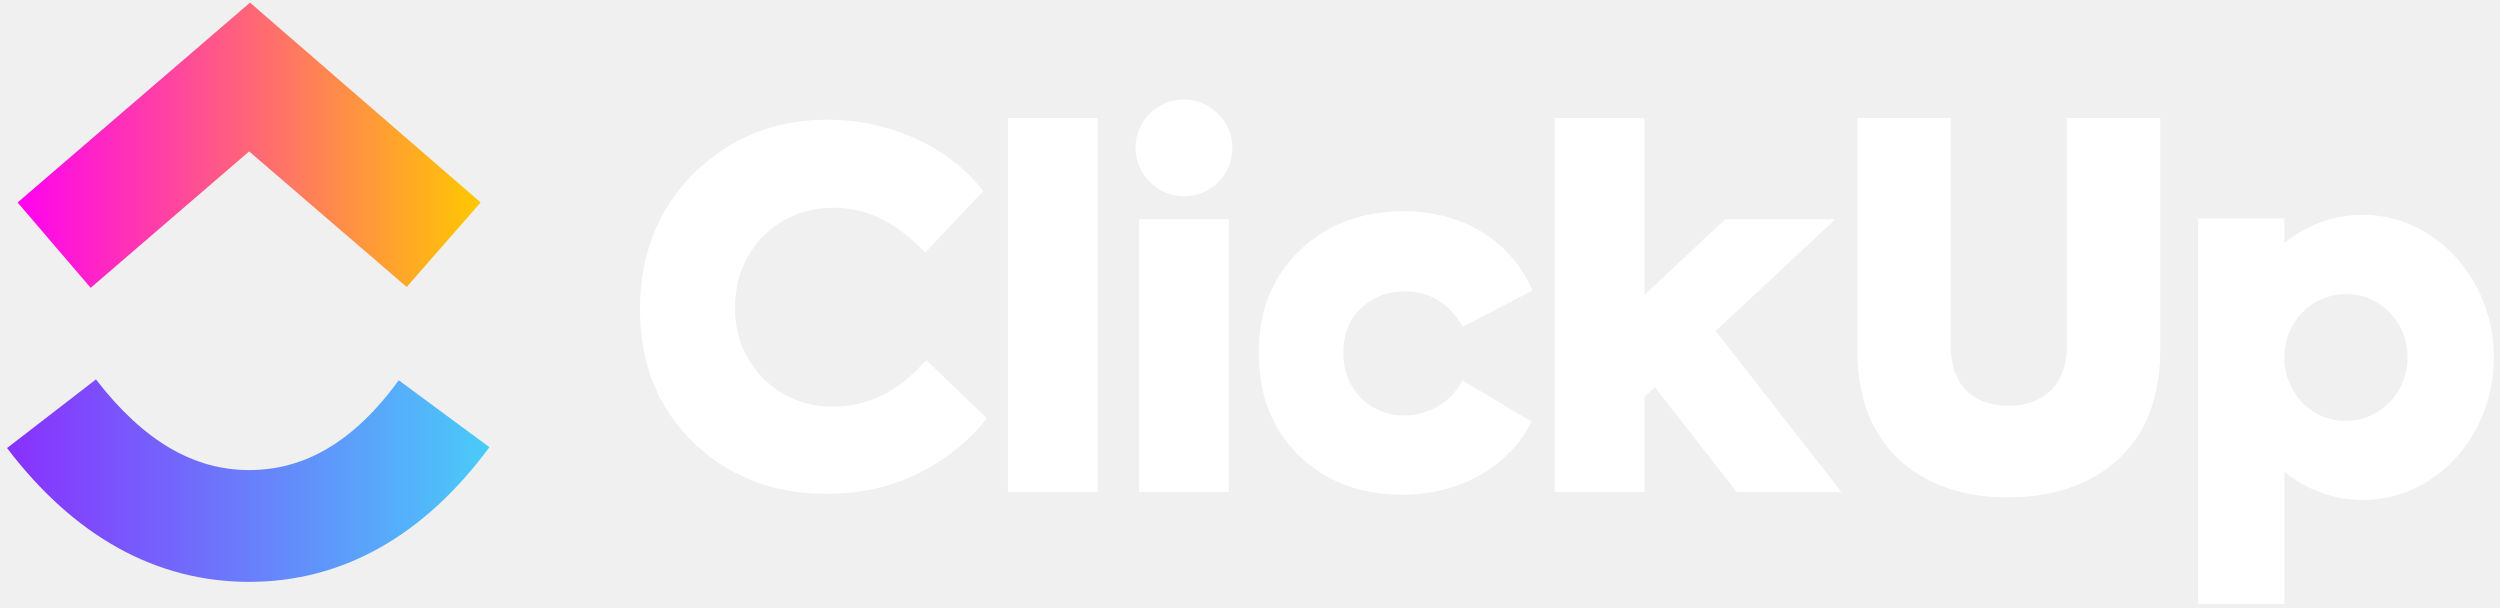
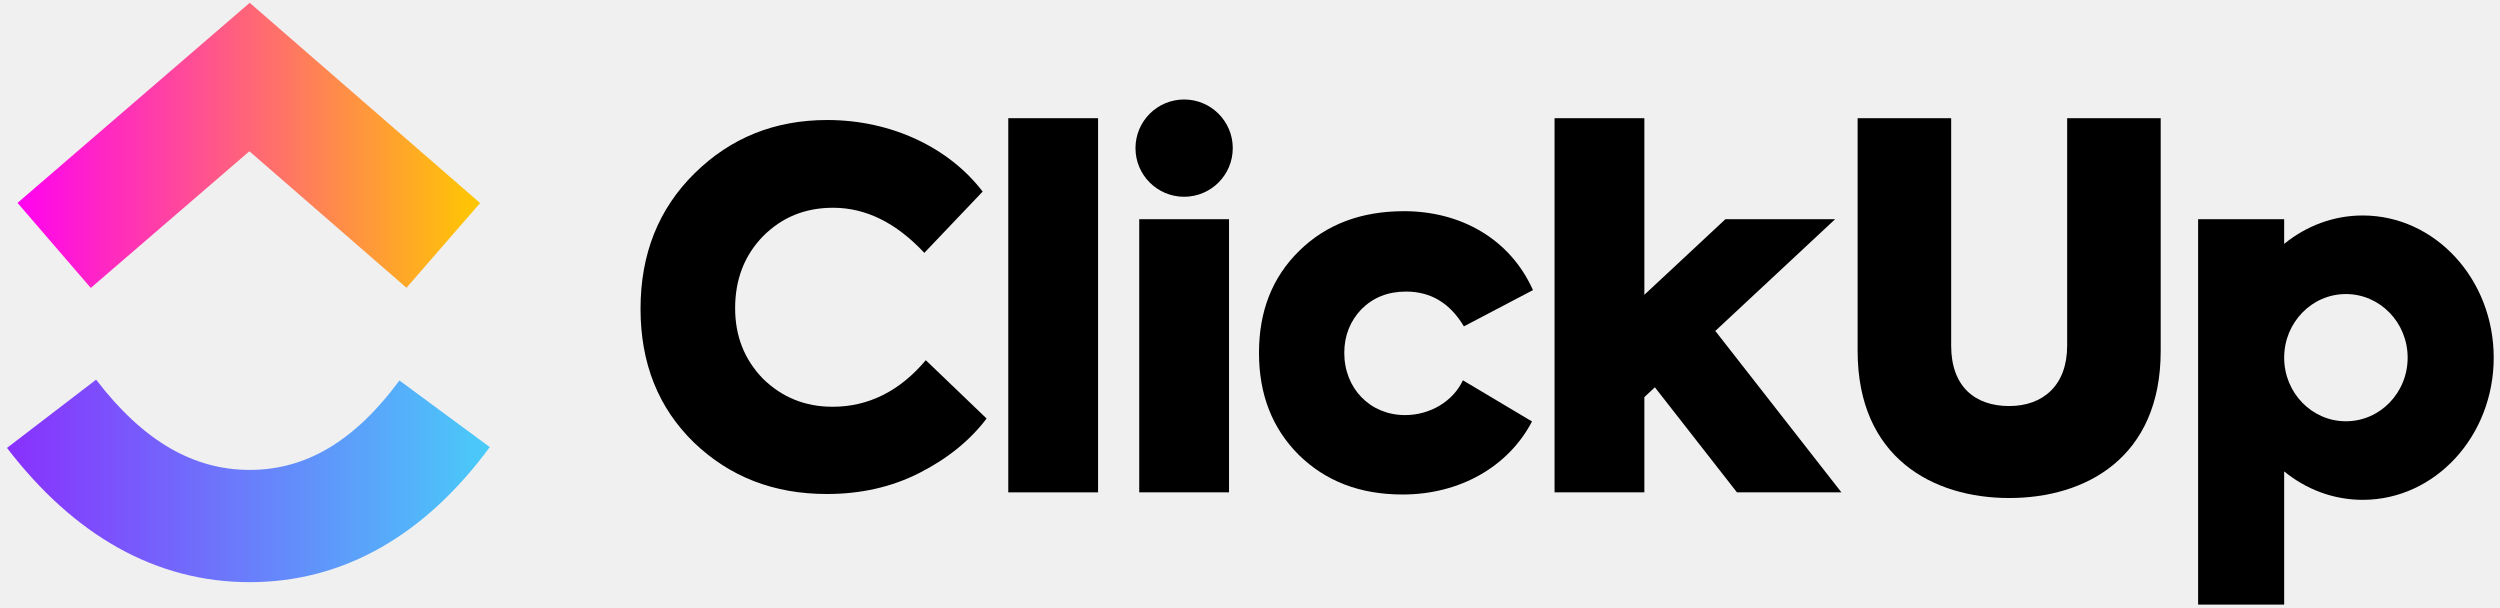
- <svg xmlns="http://www.w3.org/2000/svg" version="1.1" id="Layer_1" x="0px" y="0px" viewBox="0 0 284 69" style="enable-background:new 0 0 284 69;" xml:space="preserve">
-   <style type="text/css">
-   .st0{fill-rule:evenodd;clip-rule:evenodd;fill:url(#SVGID_1_);}
- 	.st1{fill-rule:evenodd;clip-rule:evenodd;fill:url(#SVGID_2_);}
- 	.st2{fill:#FFFFFF;}
- 	.st3{fill-rule:evenodd;clip-rule:evenodd;fill:#FFFFFF;}
-  </style>
-   <linearGradient id="SVGID_1_" gradientUnits="userSpaceOnUse" x1="0.795" y1="15.369" x2="55.639" y2="15.369" gradientTransform="matrix(1 0 0 -1 0 70)">
-     <stop offset="0" style="stop-color:#8930FD">
-   </stop>
-     <stop offset="1" style="stop-color:#49CCF9">
-   </stop>
-   </linearGradient>
-   <path class="st0" d="M0.8,50.9l10.1-7.8c5.4,7,11.1,10.3,17.4,10.3c6.3,0,11.9-3.2,17-10.2l10.3,7.6c-7.4,10-16.6,15.3-27.3,15.3  C17.7,66.1,8.4,60.9,0.8,50.9z">
+ <svg xmlns="http://www.w3.org/2000/svg" width="284" height="69" viewBox="0 0 284 69" fill="none">
+   <path fill-rule="evenodd" clip-rule="evenodd" d="M0.795 50.883L10.918 43.129C16.294 50.147 22.003 53.382 28.364 53.382C34.69 53.382 40.242 50.185 45.377 43.222L55.639 50.79C48.236 60.829 39.025 66.133 28.364 66.133C17.738 66.133 8.442 60.866 0.795 50.883Z" fill="url(#paint0_linear)">
 </path>
-   <linearGradient id="SVGID_2_" gradientUnits="userSpaceOnUse" x1="1.99" y1="53.486" x2="54.54" y2="53.486" gradientTransform="matrix(1 0 0 -1 0 70)">
-     <stop offset="0" style="stop-color:#FF02F0">
-   </stop>
-     <stop offset="1" style="stop-color:#FFC800">
-   </stop>
-   </linearGradient>
-   <path class="st1" d="M28.3,17.2l-18,15.5L2,23L28.4,0.3l26.2,22.7l-8.4,9.6L28.3,17.2z">
+   <path fill-rule="evenodd" clip-rule="evenodd" d="M28.332 17.183L10.314 32.709L1.99 23.049L28.367 0.32L54.54 23.066L46.175 32.691L28.332 17.183Z" fill="url(#paint1_linear)">
 </path>
-   <rect x="114.5" y="13.4" class="st2" width="10.2" height="42.5">
+   <rect x="114.54" y="13.427" width="10.201" height="42.505" fill="black">
 </rect>
-   <path class="st3" d="M93.9,56.1c-6,0-11-1.9-15.1-5.8c-4.1-4-6.1-9-6.1-15.2c0-6.2,2.1-11.4,6.1-15.4C83,15.6,88,13.6,94,13.6  c7.3,0,13.9,3.2,17.7,8.1l-6.6,7c-3.2-3.4-6.6-5.1-10.4-5.1c-3.2,0-5.8,1.1-8,3.2c-2.1,2.2-3.2,4.9-3.2,8.2c0,3.2,1.1,5.8,3.2,8  c2.2,2.1,4.8,3.2,7.9,3.2c4.1,0,7.6-1.8,10.6-5.3l6.9,6.6c-1.9,2.5-4.5,4.6-7.6,6.2C101.3,55.3,97.8,56.1,93.9,56.1z">
+   <path fill-rule="evenodd" clip-rule="evenodd" d="M93.924 56.119C87.91 56.119 82.899 54.17 78.834 50.273C74.769 46.319 72.765 41.252 72.765 35.072C72.765 28.835 74.825 23.713 78.89 19.704C83.01 15.639 88.021 13.634 93.979 13.634C101.329 13.634 107.844 16.808 111.63 21.764L105.004 28.724C101.83 25.328 98.378 23.601 94.647 23.601C91.474 23.601 88.857 24.659 86.685 26.831C84.569 29.003 83.511 31.731 83.511 35.016C83.511 38.19 84.569 40.863 86.685 43.034C88.857 45.15 91.474 46.208 94.592 46.208C98.656 46.208 102.22 44.426 105.171 40.918L112.076 47.544C110.183 50.05 107.621 52.11 104.447 53.725C101.274 55.34 97.766 56.119 93.924 56.119Z" fill="black">
 </path>
-   <path class="st3" d="M140,16.8c0,3.1-2.5,5.5-5.5,5.5s-5.5-2.5-5.5-5.5c0-3.1,2.5-5.5,5.5-5.5S140,13.8,140,16.8z M139.6,24.9h-10.2  v31h10.2V24.9z">
+   <path fill-rule="evenodd" clip-rule="evenodd" d="M140.042 16.827C140.042 19.879 137.569 22.353 134.517 22.353C131.465 22.353 128.991 19.879 128.991 16.827C128.991 13.776 131.465 11.302 134.517 11.302C137.569 11.302 140.042 13.776 140.042 16.827ZM139.617 24.903H129.416V55.932H139.617V24.903Z" fill="black">
 </path>
-   <path class="st3" d="M159.3,56.2c-4.8,0-8.7-1.5-11.8-4.5c-3-3-4.5-6.8-4.5-11.6s1.5-8.6,4.6-11.6c3.1-3,7-4.5,11.9-4.5  c6.4,0,12,3.1,14.6,9l-7.9,4.1c-1.6-2.6-3.7-4-6.6-4c-2.1,0-3.7,0.7-5.1,2c-1.3,1.3-1.9,3-1.9,5c0,4.1,3,7.1,6.9,7.1  c2.8,0,5.5-1.6,6.6-4l7.9,4.7C171.4,53,165.9,56.2,159.3,56.2z">
+   <path fill-rule="evenodd" clip-rule="evenodd" d="M159.336 56.175C154.492 56.175 150.594 54.672 147.532 51.665C144.525 48.658 143.021 44.816 143.021 40.083C143.021 35.35 144.525 31.508 147.587 28.501C150.65 25.494 154.603 23.991 159.503 23.991C165.907 23.991 171.53 27.109 174.147 32.956L166.296 37.076C164.737 34.459 162.566 33.123 159.726 33.123C157.666 33.123 155.995 33.791 154.659 35.127C153.378 36.464 152.71 38.134 152.71 40.083C152.71 44.148 155.661 47.154 159.615 47.154C162.454 47.154 165.071 45.595 166.185 43.201L174.036 47.878C171.363 53.001 165.851 56.175 159.336 56.175Z" fill="black">
 </path>
-   <path class="st3" d="M186.8,13.4h-10.2v42.5h10.2V45.1L188,44l9.3,11.9h11.9l-14.3-18.3l13.6-12.7H196l-9.2,8.6V13.4z">
+   <path fill-rule="evenodd" clip-rule="evenodd" d="M186.799 13.427H176.598V55.932H186.799V45.111L187.994 43.996L197.319 55.932H209.186L194.859 37.595L208.469 24.903H196.004L186.799 33.488V13.427Z" fill="black">
 </path>
-   <path class="st3" d="M211,39.9V13.4h10.6v25.9c0,4.6,2.7,6.8,6.6,6.8c3.8,0,6.6-2.3,6.6-6.8V13.4h10.6v26.4  c0,12.1-8.5,16.7-17.2,16.7C219.6,56.6,211,52,211,39.9z">
+   <path fill-rule="evenodd" clip-rule="evenodd" d="M211.026 39.87V13.427H221.653V39.278C221.653 43.9 224.346 46.127 228.241 46.127C232.079 46.127 234.829 43.788 234.829 39.278V13.427H245.455V39.87C245.455 52.009 236.933 56.575 228.241 56.575C219.605 56.575 211.026 52.009 211.026 39.87Z" fill="black">
 </path>
-   <path class="st3" d="M268.4,56.8c8.2,0,14.9-7.2,14.9-16.2c0-8.9-6.7-16.2-14.9-16.2c-3.3,0-6.4,1.2-8.9,3.2v-2.8h-9.8v43.8h9.8  V53.6C262,55.6,265.1,56.8,268.4,56.8z M259.5,40.6L259.5,40.6c0-4,3.1-7.2,7-7.2c3.9,0,7,3.2,7,7.2s-3.1,7.2-7,7.2  C262.6,47.9,259.5,44.6,259.5,40.6z">
+   <path fill-rule="evenodd" clip-rule="evenodd" d="M268.408 56.782C276.624 56.782 283.285 49.55 283.285 40.63C283.285 31.71 276.624 24.478 268.408 24.478C265.059 24.478 261.969 25.68 259.482 27.707V24.903H249.706V68.683H259.482V53.553C261.969 55.58 265.059 56.782 268.408 56.782ZM259.482 40.647V40.613C259.491 36.63 262.627 33.404 266.495 33.404C270.369 33.404 273.509 36.639 273.509 40.63C273.509 44.621 270.369 47.856 266.495 47.856C262.627 47.856 259.491 44.63 259.482 40.647Z" fill="black">
 </path>
+   <defs>
+     <linearGradient id="paint0_linear" x1="0.795" y1="70.275" x2="55.639" y2="70.275" gradientUnits="userSpaceOnUse">
+       <stop stop-color="#8930FD">
+    </stop>
+       <stop offset="1" stop-color="#49CCF9">
+    </stop>
+     </linearGradient>
+     <linearGradient id="paint1_linear" x1="1.99" y1="38.541" x2="54.54" y2="38.541" gradientUnits="userSpaceOnUse">
+       <stop stop-color="#FF02F0">
+    </stop>
+       <stop offset="1" stop-color="#FFC800">
+    </stop>
+     </linearGradient>
+   </defs>
</svg>
